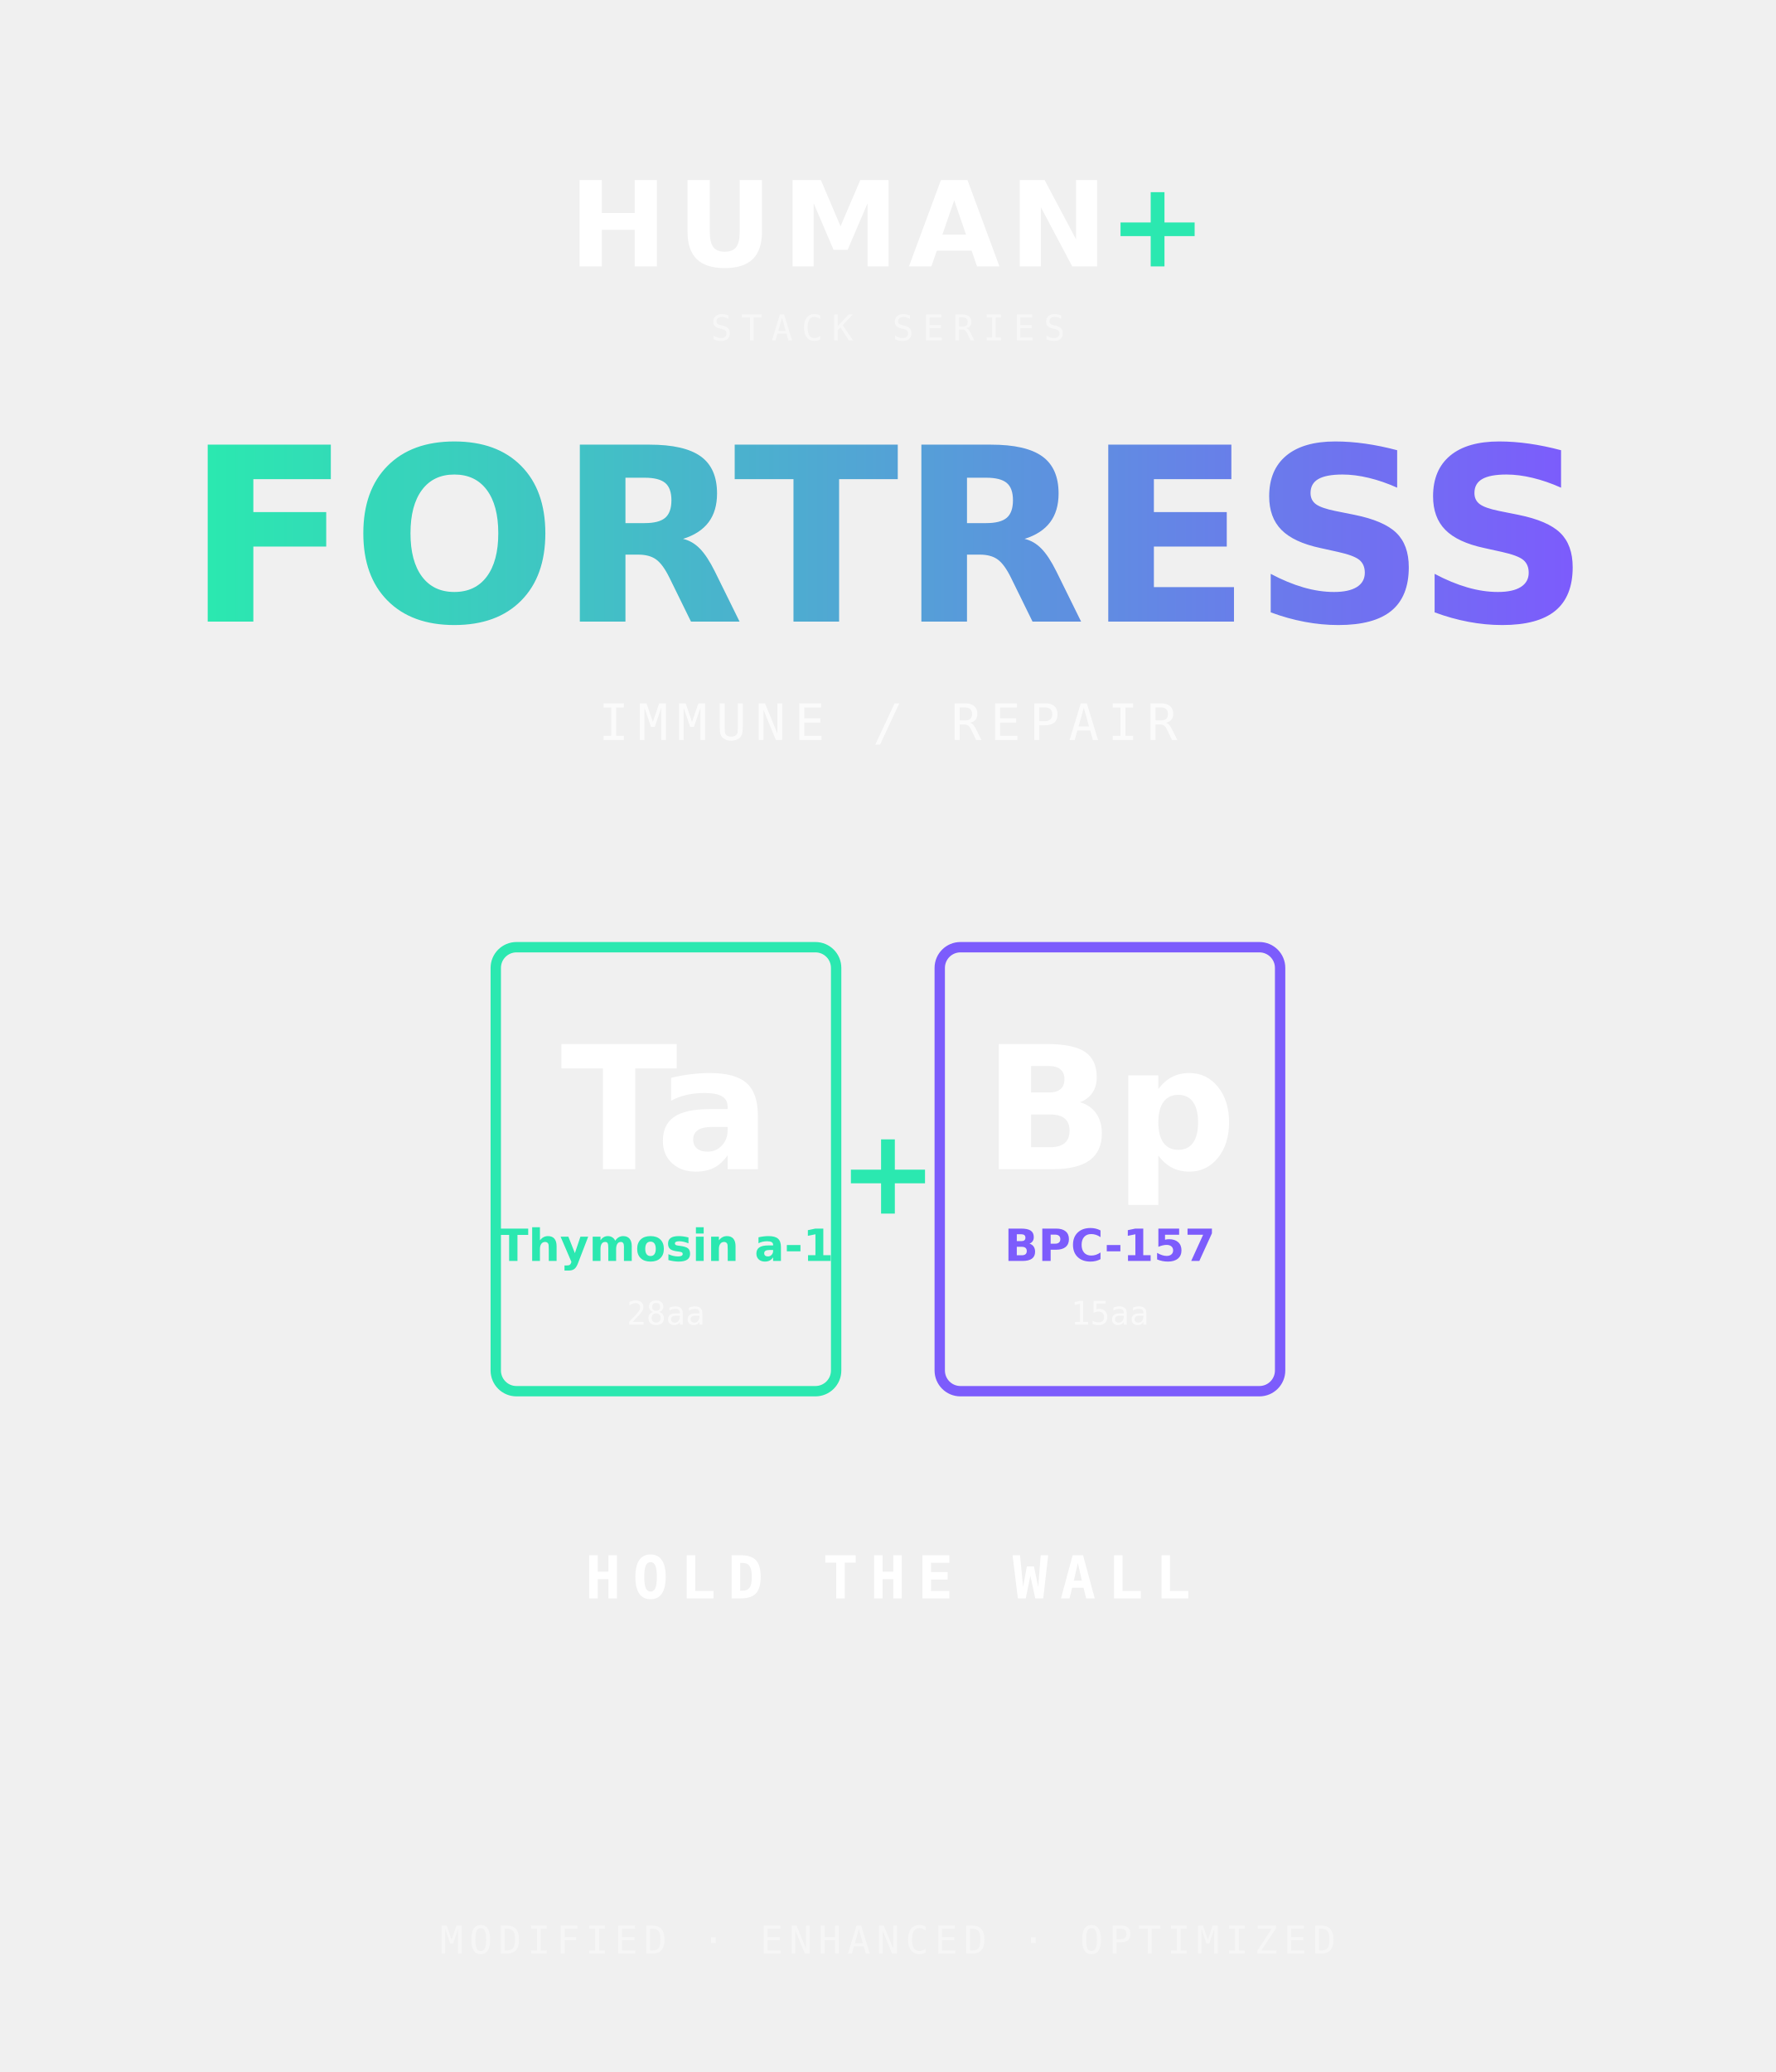
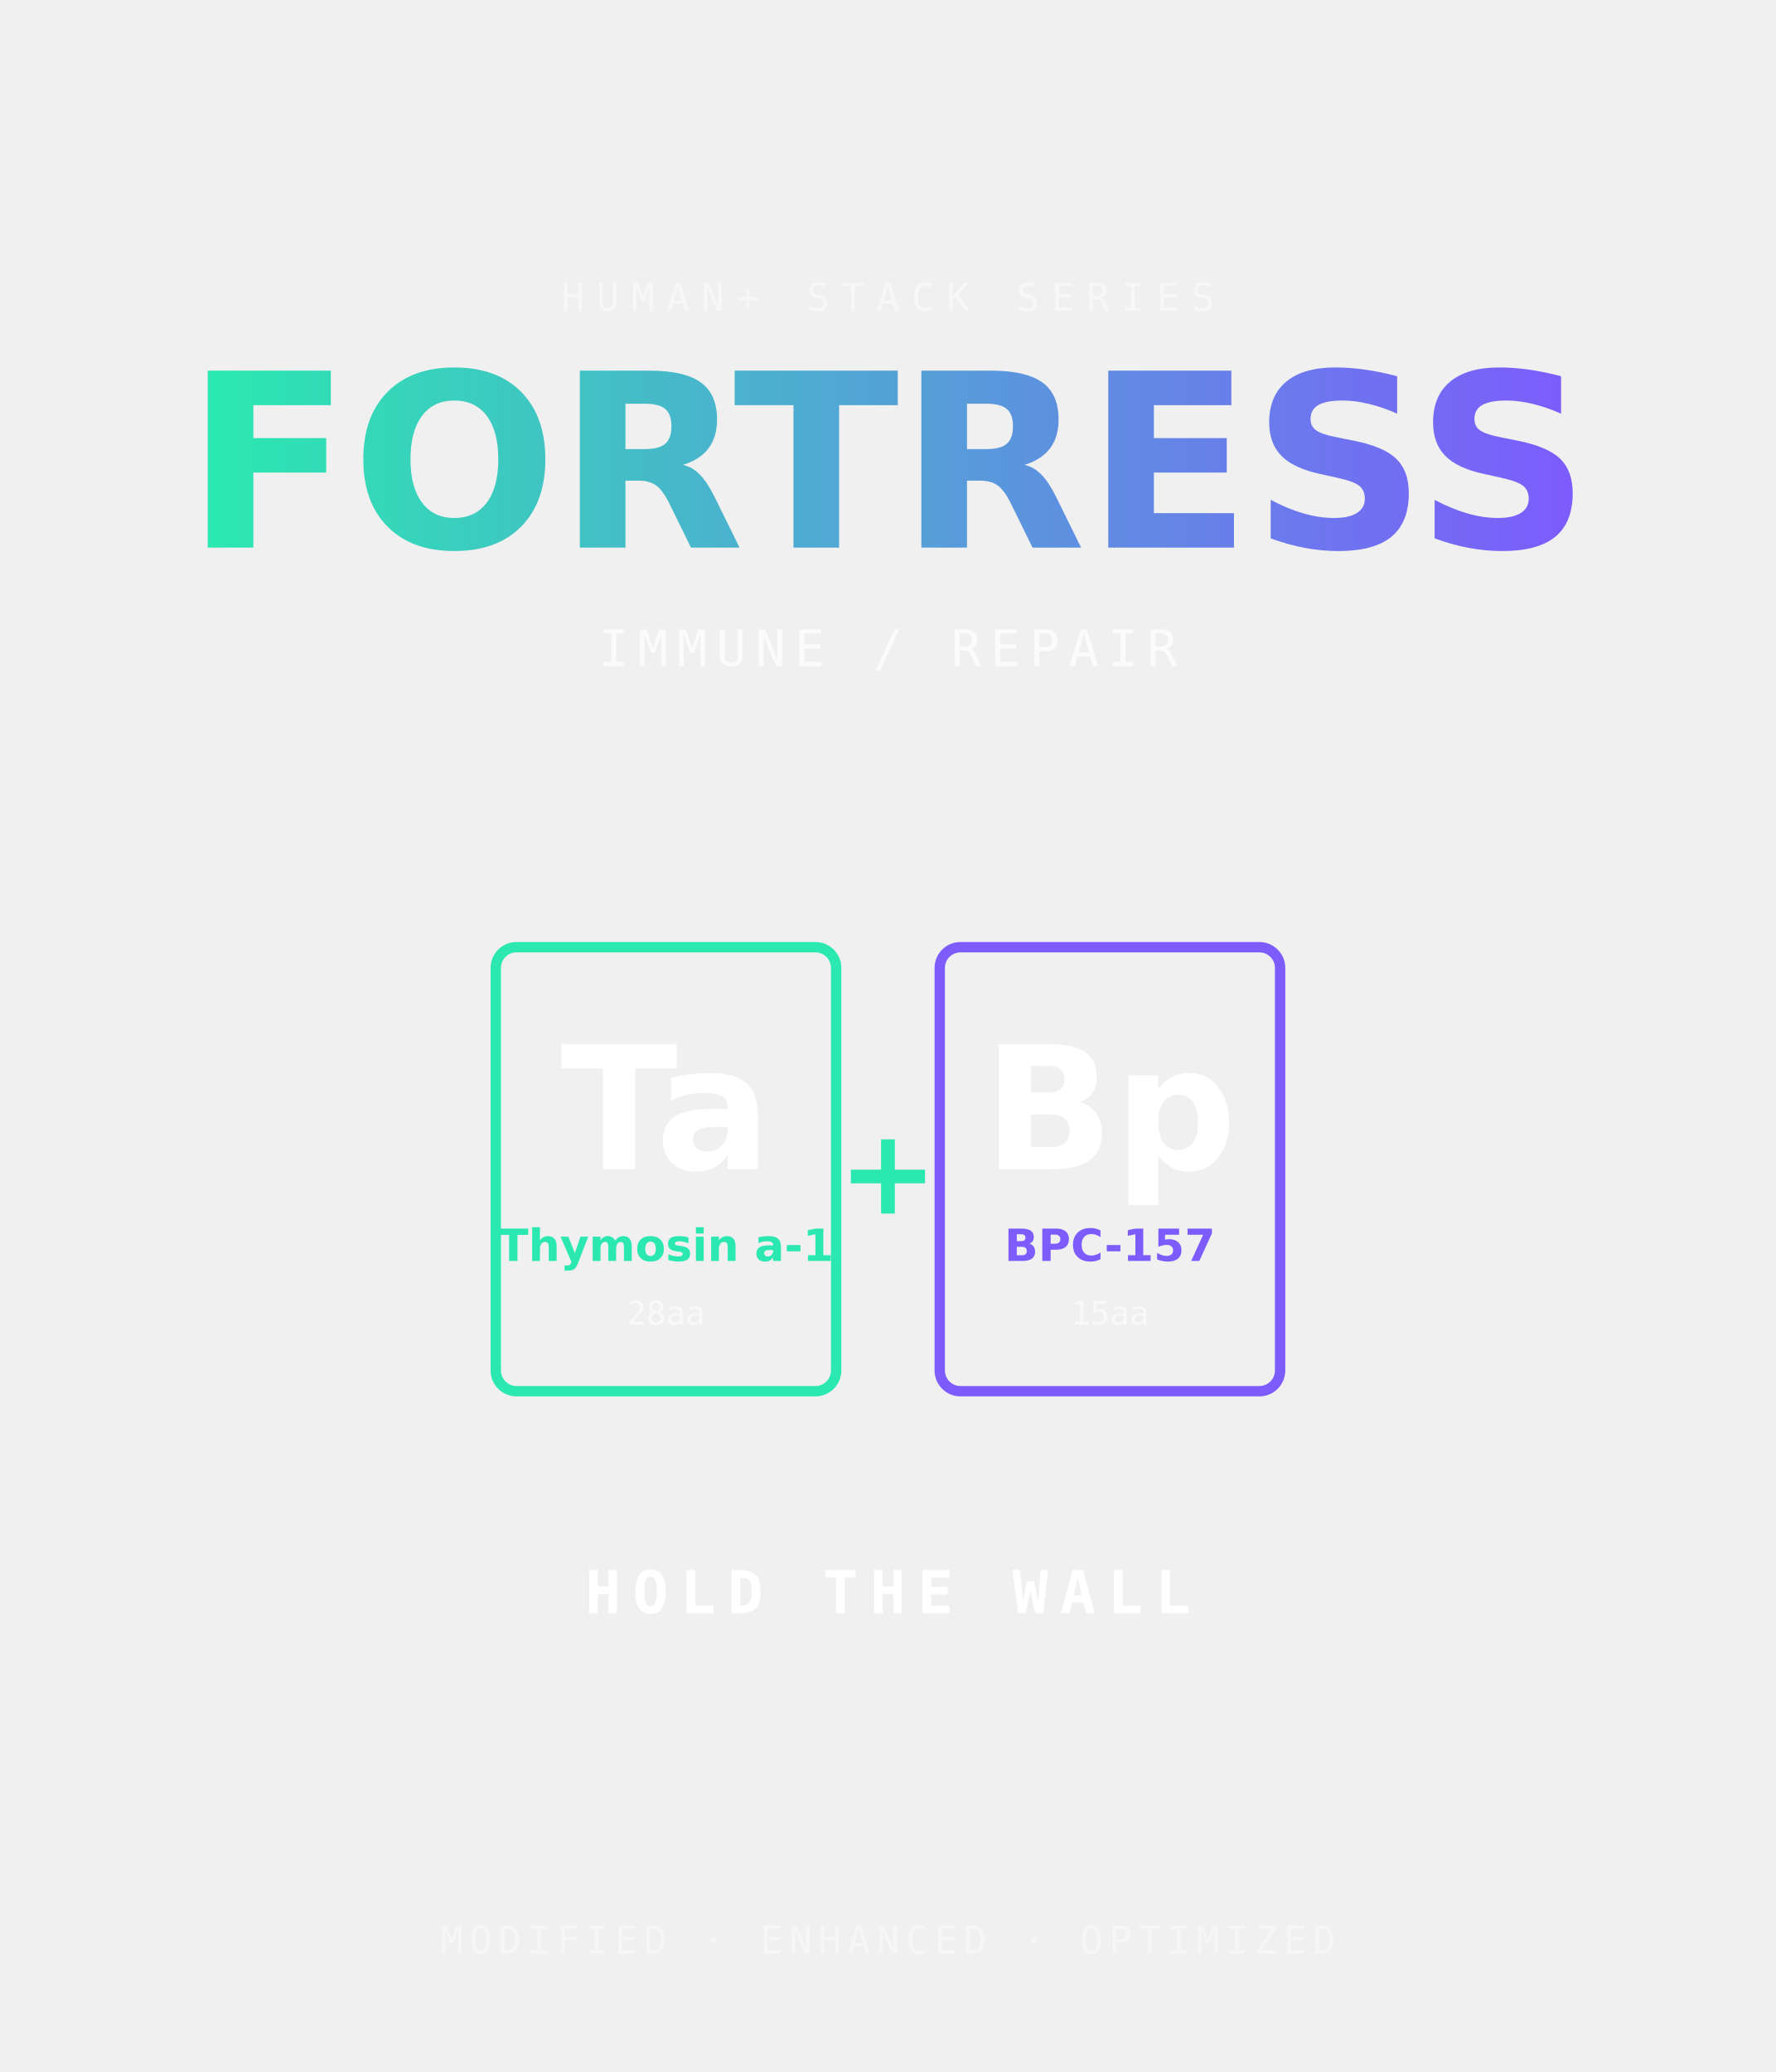
<svg xmlns="http://www.w3.org/2000/svg" viewBox="0 0 1200 1400" width="1200" height="1400">
  <defs>
    <linearGradient id="g" x1="0" y1="0" x2="1" y2="0">
      <stop offset="0%" stop-color="#2BE8B0" />
      <stop offset="100%" stop-color="#7C5CFC" />
    </linearGradient>
  </defs>
-   <text x="600" y="180" font-family="DejaVu Sans, Liberation Sans, Arial, sans-serif" font-size="80" font-weight="800" text-anchor="middle" letter-spacing="6" fill="#FFFFFF">HUMAN<tspan fill="#2BE8B0">+</tspan>
-   </text>
-   <text x="600" y="230" font-family="DejaVu Sans Mono, Liberation Mono, monospace" font-size="24" text-anchor="middle" letter-spacing="6" fill="#FFFFFF" fill-opacity="0.45">STACK SERIES</text>
-   <text x="600" y="420" font-family="DejaVu Sans, Liberation Sans, Arial, sans-serif" font-size="164" font-weight="800" text-anchor="middle" fill="url(#g)">FORTRESS</text>
-   <text x="600" y="500" font-family="DejaVu Sans Mono, Liberation Mono, monospace" font-size="34" letter-spacing="6" text-anchor="middle" fill="#FFFFFF" fill-opacity="0.75">IMMUNE / REPAIR</text>
+   <text x="600" y="210" font-family="DejaVu Sans Mono, Liberation Mono, monospace" font-size="26" text-anchor="middle" letter-spacing="8" fill="#FFFFFF" fill-opacity="0.45">HUMAN+ STACK SERIES</text>
+   <text x="600" y="370" font-family="DejaVu Sans, Liberation Sans, Arial, sans-serif" font-size="164" font-weight="800" text-anchor="middle" fill="url(#g)">FORTRESS</text>
+   <text x="600" y="450" font-family="DejaVu Sans Mono, Liberation Mono, monospace" font-size="34" letter-spacing="6" text-anchor="middle" fill="#FFFFFF" fill-opacity="0.75">IMMUNE / REPAIR</text>
  <rect x="335.0" y="640" width="230" height="300" rx="14" fill="none" stroke="#2BE8B0" stroke-width="7" />
  <text x="450.0" y="790" font-family="DejaVu Sans, Liberation Sans, Arial, sans-serif" font-size="116" font-weight="800" text-anchor="middle" fill="#FFFFFF">Ta</text>
  <text x="450.0" y="852" font-family="DejaVu Sans, Liberation Sans, Arial, sans-serif" font-size="30" font-weight="700" text-anchor="middle" fill="#2BE8B0">Thymosin a-1</text>
  <text x="450.0" y="895" font-family="DejaVu Sans Mono, Liberation Mono, monospace" font-size="22" text-anchor="middle" fill="#FFFFFF" fill-opacity="0.6">28aa</text>
  <text x="600.0" y="820.0" font-family="DejaVu Sans, Liberation Sans, Arial, sans-serif" font-size="80" font-weight="800" text-anchor="middle" fill="#2BE8B0">+</text>
  <rect x="635.0" y="640" width="230" height="300" rx="14" fill="none" stroke="#7C5CFC" stroke-width="7" />
  <text x="750.0" y="790" font-family="DejaVu Sans, Liberation Sans, Arial, sans-serif" font-size="116" font-weight="800" text-anchor="middle" fill="#FFFFFF">Bp</text>
  <text x="750.0" y="852" font-family="DejaVu Sans, Liberation Sans, Arial, sans-serif" font-size="30" font-weight="700" text-anchor="middle" fill="#7C5CFC">BPC-157</text>
  <text x="750.0" y="895" font-family="DejaVu Sans Mono, Liberation Mono, monospace" font-size="22" text-anchor="middle" fill="#FFFFFF" fill-opacity="0.6">15aa</text>
-   <text x="600" y="1080" font-family="DejaVu Sans Mono, Liberation Mono, monospace" font-size="40" font-weight="700" letter-spacing="8" text-anchor="middle" fill="#FFFFFF">HOLD THE WALL</text>
+   <text x="600" y="1090" font-family="DejaVu Sans Mono, Liberation Mono, monospace" font-size="40" font-weight="700" letter-spacing="8" text-anchor="middle" fill="#FFFFFF">HOLD THE WALL</text>
  <text x="600" y="1320" font-family="DejaVu Sans Mono, Liberation Mono, monospace" font-size="26" letter-spacing="4" text-anchor="middle" fill="#FFFFFF" fill-opacity="0.4">MODIFIED · ENHANCED · OPTIMIZED</text>
</svg>
